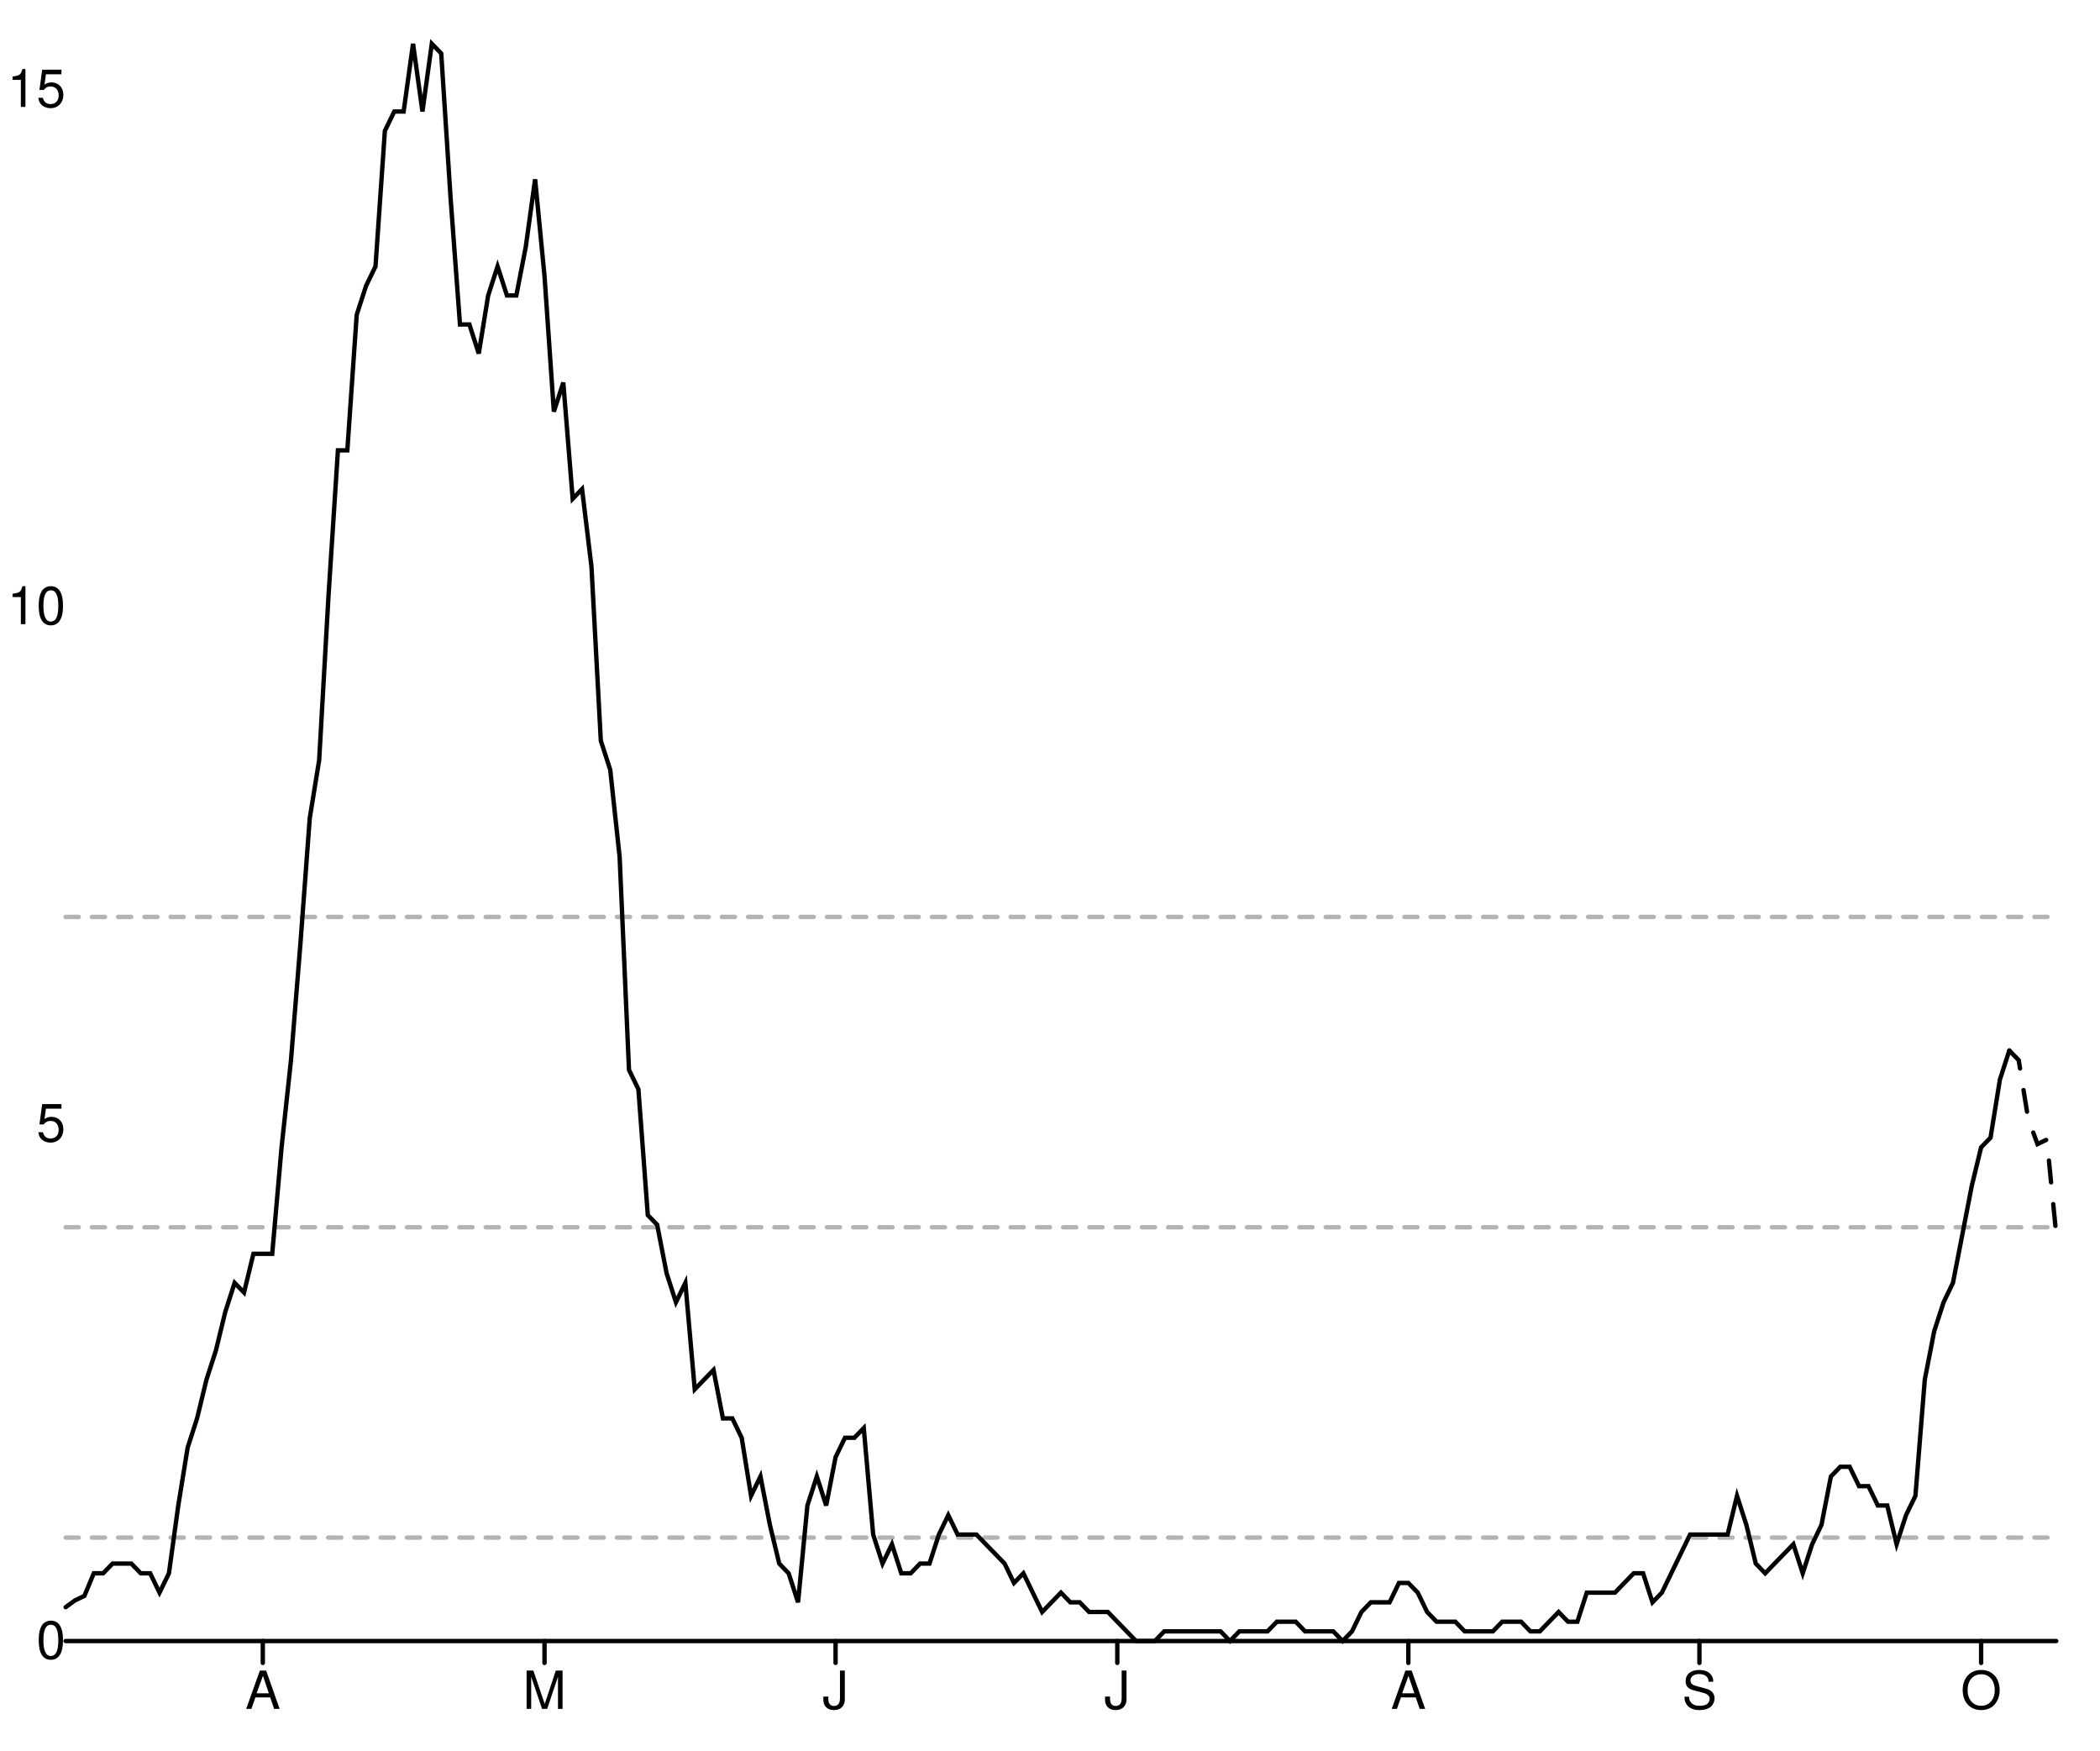
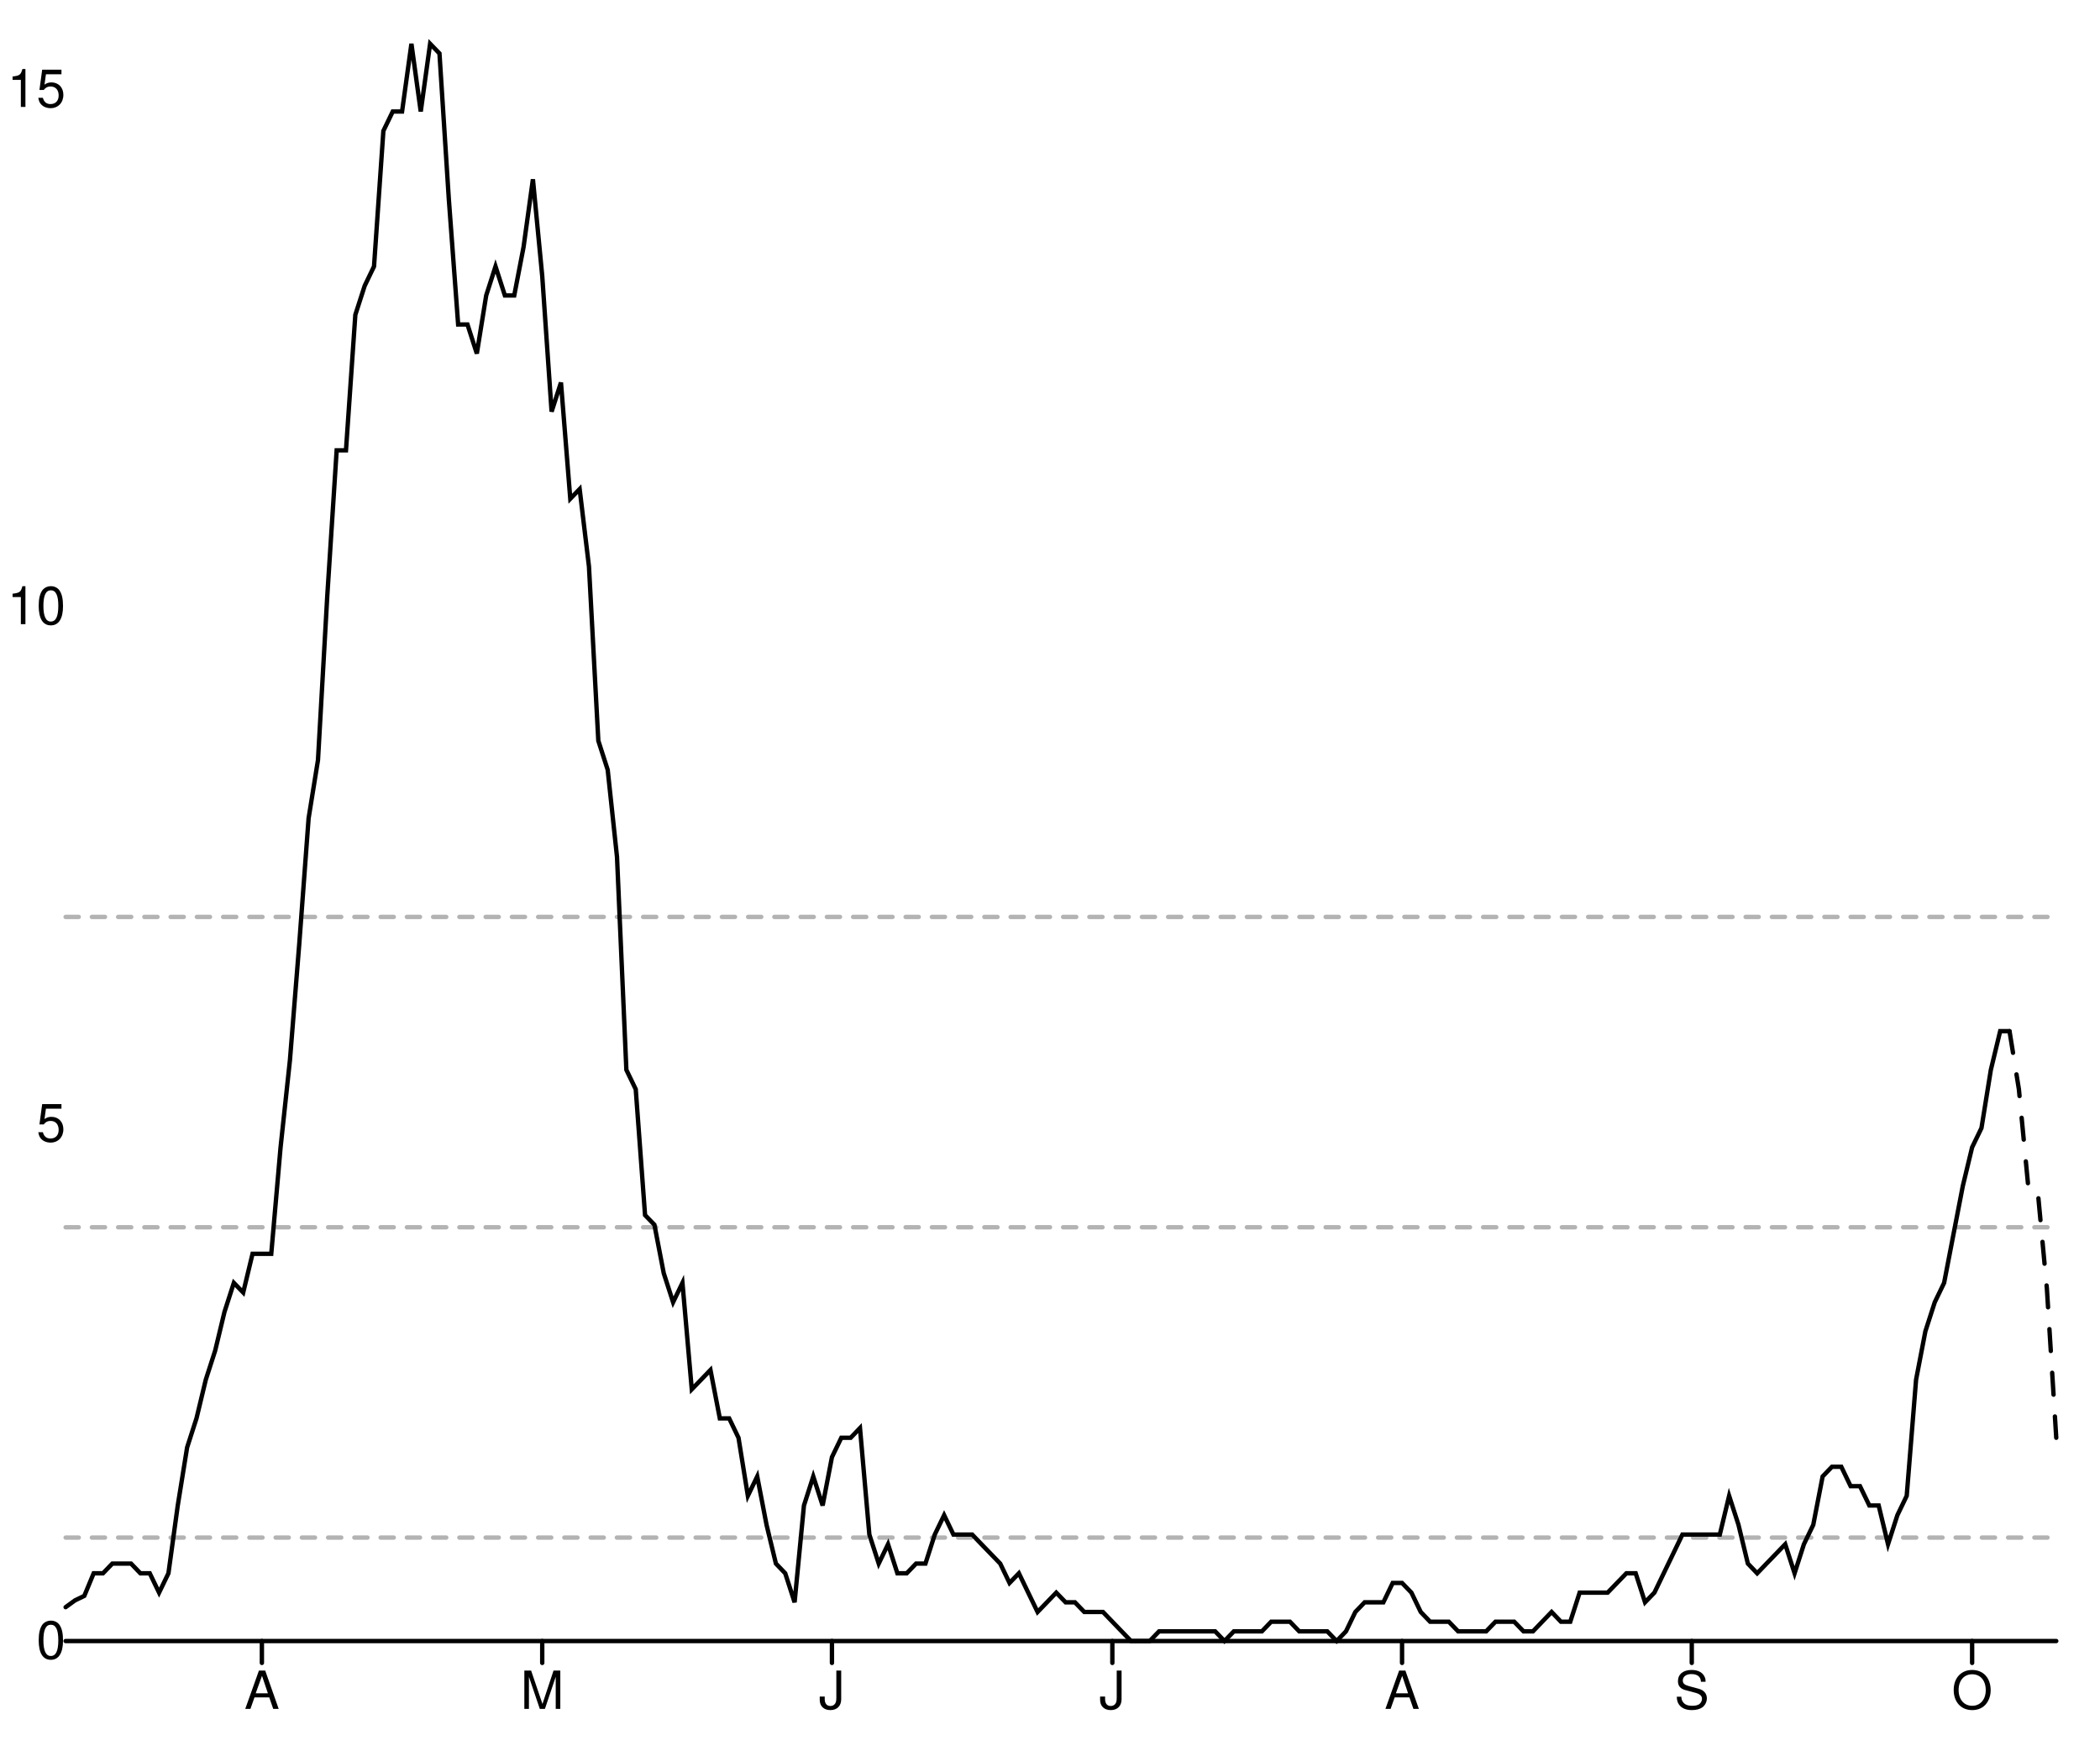
<svg xmlns="http://www.w3.org/2000/svg" width="480" height="400" viewBox="0 0 480 400" style="overflow:display" preserveAspectRatio="xMinYMin meet" overflow="visible">
  <defs>
    <style>
	.data-series path.line { fill-opacity: 0; stroke: black; }
	.data-series path.line.dotted { stroke-dasharray: 12 20 }
	.data-series circle { display: none; }
	.data-series:hover path.line, .data-series.on path.line { stroke-width: 1; }
	.data-series:hover circle, .data-series.on circle { display: inline; }
	.data-series circle:hover, .data-series circle.on { r: 1px!important; }
	.graph-grid { font-family: "Helvetica Neue",Helvetica,Arial,"Lucida Grande",sans-serif; }
	.graph-grid line { stroke: black; stroke-width: 1; stroke-linecap: round; }
	.graph-grid.graph-grid-x text { text-anchor: middle; dominant-baseline: hanging; transform: translateY(10px); }
	.graph-grid.graph-grid-y text { text-anchor: end; dominant-baseline: middle; transform: translateX(-10px); }
	</style>
  </defs>
  <g class="graph-grid graph-grid-y">
    <line x1="15.00" y1="375.00" x2="470.00" y2="375.00" data-left="15" />
    <text x="25" y="375" text-anchor="end">0</text>
    <text x="25" y="256.809" text-anchor="end">5</text>
    <text x="25" y="138.618" text-anchor="end">10</text>
    <text x="25" y="20.426" text-anchor="end">15</text>
    <text style="text-anchor:middle;dominant-baseline:hanging;font-weight:bold;transform: translateY(192.5px) rotate(-90deg);" />
  </g>
  <g class="graph-grid graph-grid-x">
-     <line class="tick" x1="60.07" y1="375.00" x2="60.07" y2="380.00" />
-     <text x="60.071" y="375" text-anchor="middle">A</text>
-     <line class="tick" x1="124.46" y1="375.00" x2="124.46" y2="380.00" />
-     <text x="124.458" y="375" text-anchor="middle">M</text>
-     <line class="tick" x1="190.99" y1="375.00" x2="190.99" y2="380.00" />
-     <text x="190.991" y="375" text-anchor="middle">J</text>
-     <line class="tick" x1="255.38" y1="375.00" x2="255.38" y2="380.00" />
-     <text x="255.377" y="375" text-anchor="middle">J</text>
-     <line class="tick" x1="321.91" y1="375.00" x2="321.91" y2="380.00" />
-     <text x="321.91" y="375" text-anchor="middle">A</text>
-     <line class="tick" x1="388.44" y1="375.00" x2="388.44" y2="380.00" />
-     <text x="388.443" y="375" text-anchor="middle">S</text>
-     <line class="tick" x1="452.83" y1="375.00" x2="452.83" y2="380.00" />
-     <text x="452.83" y="375" text-anchor="middle">O</text>
+     <line class="tick" x1="59.86" y1="375.00" x2="59.86" y2="380.00" />
+     <text x="59.859" y="375" text-anchor="middle">A</text>
+     <line class="tick" x1="123.94" y1="375.00" x2="123.94" y2="380.00" />
+     <text x="123.944" y="375" text-anchor="middle">M</text>
+     <line class="tick" x1="190.16" y1="375.00" x2="190.16" y2="380.00" />
+     <text x="190.164" y="375" text-anchor="middle">J</text>
+     <line class="tick" x1="254.25" y1="375.00" x2="254.25" y2="380.00" />
+     <text x="254.249" y="375" text-anchor="middle">J</text>
+     <line class="tick" x1="320.47" y1="375.00" x2="320.47" y2="380.00" />
+     <text x="320.469" y="375" text-anchor="middle">A</text>
+     <line class="tick" x1="386.69" y1="375.00" x2="386.69" y2="380.00" />
+     <text x="386.69" y="375" text-anchor="middle">S</text>
+     <line class="tick" x1="450.77" y1="375.00" x2="450.77" y2="380.00" />
+     <text x="450.775" y="375" text-anchor="middle">O</text>
    <text style="text-anchor:middle;dominant-baseline:hanging;font-weight:bold;transform: translateY(192.5px) rotate(-90deg);" />
  </g>
  <g data-series="widespread" class="data-series">
    <path d="M 15.00,209.53L 470.00,209.53" id="E07000146-level-0" class="line" stroke-width="1" stroke-linecap="round" stroke-dasharray="3,3" fill-opacity="0.3" opacity="0.3" />
  </g>
  <g data-series="substantial" class="data-series">
    <path d="M 15.00,280.45L 470.00,280.45" id="E07000146-level-1" class="line" stroke-width="1" stroke-linecap="round" stroke-dasharray="3,3" fill-opacity="0.3" opacity="0.3" />
  </g>
  <g data-series="moderate" class="data-series">
    <path d="M 15.00,351.36L 470.00,351.36" id="E07000146-level-2" class="line" stroke-width="1" stroke-linecap="round" stroke-dasharray="3,3" fill-opacity="0.3" opacity="0.3" />
  </g>
  <g data-series="new-cases" class="data-series">
-     <path d="M 15.00,367.26L 17.15,365.71L 19.29,364.68L 21.44,359.52L 23.58,359.52L 25.73,357.30L 27.88,357.30L 30.02,357.30L 32.17,359.52L 34.32,359.52L 36.46,363.94L 38.61,359.52L 40.75,344.03L 42.90,330.76L 45.05,324.12L 47.19,315.27L 49.34,308.64L 51.49,299.79L 53.63,293.15L 55.78,295.36L 57.92,286.52L 60.07,286.52L 62.22,286.52L 64.36,262.18L 66.51,242.27L 68.66,215.73L 70.80,186.97L 72.95,173.70L 75.09,136.09L 77.24,102.91L 79.39,102.91L 81.53,71.94L 83.68,65.30L 85.83,60.88L 87.97,29.91L 90.12,25.48L 92.26,25.48L 94.41,10.00L 96.56,25.48L 98.70,10.00L 100.85,12.21L 103.00,45.39L 105.14,74.15L 107.29,74.15L 109.43,80.79L 111.58,67.52L 113.73,60.88L 115.87,67.52L 118.02,67.52L 120.17,56.45L 122.31,40.97L 124.46,63.09L 126.60,94.06L 128.75,87.42L 130.90,113.97L 133.04,111.76L 135.19,129.45L 137.33,169.27L 139.48,175.91L 141.63,195.82L 143.77,244.48L 145.92,248.91L 148.07,277.67L 150.21,279.88L 152.36,290.94L 154.50,297.58L 156.65,293.15L 158.80,317.48L 160.94,315.27L 163.09,313.06L 165.24,324.12L 167.38,324.12L 169.53,328.55L 171.67,341.82L 173.82,337.39L 175.97,348.45L 178.11,357.30L 180.26,359.52L 182.41,366.15L 184.55,344.03L 186.70,337.39L 188.84,344.03L 190.99,332.97L 193.14,328.55L 195.28,328.55L 197.43,326.33L 199.58,350.67L 201.72,357.30L 203.87,352.88L 206.01,359.52L 208.16,359.52L 210.31,357.30L 212.45,357.30L 214.60,350.67L 216.75,346.24L 218.89,350.67L 221.04,350.67L 223.18,350.67L 225.33,352.88L 227.48,355.09L 229.62,357.30L 231.77,361.73L 233.92,359.52L 236.06,363.94L 238.21,368.36L 240.35,366.15L 242.50,363.94L 244.65,366.15L 246.79,366.15L 248.94,368.36L 251.08,368.36L 253.23,368.36L 255.38,370.58L 257.52,372.79L 259.67,375.00L 261.82,375.00L 263.96,375.00L 266.11,372.79L 268.25,372.79L 270.40,372.79L 272.55,372.79L 274.69,372.79L 276.84,372.79L 278.99,372.79L 281.13,375.00L 283.28,372.79L 285.42,372.79L 287.57,372.79L 289.72,372.79L 291.86,370.58L 294.01,370.58L 296.16,370.58L 298.30,372.79L 300.45,372.79L 302.59,372.79L 304.74,372.79L 306.89,375.00L 309.03,372.79L 311.18,368.36L 313.33,366.15L 315.47,366.15L 317.62,366.15L 319.76,361.73L 321.91,361.73L 324.06,363.94L 326.20,368.36L 328.35,370.58L 330.50,370.58L 332.64,370.58L 334.79,372.79L 336.93,372.79L 339.08,372.79L 341.23,372.79L 343.37,370.58L 345.52,370.58L 347.67,370.58L 349.81,372.79L 351.96,372.79L 354.10,370.58L 356.25,368.36L 358.40,370.58L 360.54,370.58L 362.69,363.94L 364.83,363.94L 366.98,363.94L 369.13,363.94L 371.27,361.73L 373.42,359.52L 375.57,359.52L 377.71,366.15L 379.86,363.94L 382.00,359.52L 384.15,355.09L 386.30,350.67L 388.44,350.67L 390.59,350.67L 392.74,350.67L 394.88,350.67L 397.03,341.82L 399.17,348.45L 401.32,357.30L 403.47,359.52L 405.61,357.30L 407.76,355.09L 409.91,352.88L 412.05,359.52L 414.20,352.88L 416.34,348.45L 418.49,337.39L 420.64,335.18L 422.78,335.18L 424.93,339.61L 427.08,339.61L 429.22,344.03L 431.37,344.03L 433.51,352.88L 435.66,346.24L 437.81,341.82L 439.95,315.27L 442.10,304.21L 444.25,297.58L 446.39,293.15L 448.54,282.09L 450.68,271.03L 452.83,262.18L 454.98,259.97L 457.12,246.70L 459.27,240.06" id="New cases" class="line" stroke-width="1" stroke-linecap="round" />
+     <path d="M 15.00,367.26L 17.14,365.71L 19.27,364.68L 21.41,359.52L 23.54,359.52L 25.68,357.30L 27.82,357.30L 29.95,357.30L 32.09,359.52L 34.23,359.52L 36.36,363.94L 38.50,359.52L 40.63,344.03L 42.77,330.76L 44.91,324.12L 47.04,315.27L 49.18,308.64L 51.31,299.79L 53.45,293.15L 55.59,295.36L 57.72,286.52L 59.86,286.52L 62.00,286.52L 64.13,262.18L 66.27,242.27L 68.40,215.73L 70.54,186.97L 72.68,173.70L 74.81,136.09L 76.95,102.91L 79.08,102.91L 81.22,71.94L 83.36,65.30L 85.49,60.88L 87.63,29.91L 89.77,25.48L 91.90,25.48L 94.04,10.00L 96.17,25.48L 98.31,10.00L 100.45,12.21L 102.58,45.39L 104.72,74.15L 106.85,74.15L 108.99,80.79L 111.13,67.52L 113.26,60.88L 115.40,67.52L 117.54,67.52L 119.67,56.45L 121.81,40.97L 123.94,63.09L 126.08,94.06L 128.22,87.42L 130.35,113.97L 132.49,111.76L 134.62,129.45L 136.76,169.27L 138.90,175.91L 141.03,195.82L 143.17,244.48L 145.31,248.91L 147.44,277.67L 149.58,279.88L 151.71,290.94L 153.85,297.58L 155.99,293.15L 158.12,317.48L 160.26,315.27L 162.39,313.06L 164.53,324.12L 166.67,324.12L 168.80,328.55L 170.94,341.82L 173.08,337.39L 175.21,348.45L 177.35,357.30L 179.48,359.52L 181.62,366.15L 183.76,344.03L 185.89,337.39L 188.03,344.03L 190.16,332.97L 192.30,328.55L 194.44,328.55L 196.57,326.33L 198.71,350.67L 200.85,357.30L 202.98,352.88L 205.12,359.52L 207.25,359.52L 209.39,357.30L 211.53,357.30L 213.66,350.67L 215.80,346.24L 217.93,350.67L 220.07,350.67L 222.21,350.67L 224.34,352.88L 226.48,355.09L 228.62,357.30L 230.75,361.73L 232.89,359.52L 235.02,363.94L 237.16,368.36L 239.30,366.15L 241.43,363.94L 243.57,366.15L 245.70,366.15L 247.84,368.36L 249.98,368.36L 252.11,368.36L 254.25,370.58L 256.38,372.79L 258.52,375.00L 260.66,375.00L 262.79,375.00L 264.93,372.79L 267.07,372.79L 269.20,372.79L 271.34,372.79L 273.47,372.79L 275.61,372.79L 277.75,372.79L 279.88,375.00L 282.02,372.79L 284.15,372.79L 286.29,372.79L 288.43,372.79L 290.56,370.58L 292.70,370.58L 294.84,370.58L 296.97,372.79L 299.11,372.79L 301.24,372.79L 303.38,372.79L 305.52,375.00L 307.65,372.79L 309.79,368.36L 311.92,366.15L 314.06,366.15L 316.20,366.15L 318.33,361.73L 320.47,361.73L 322.61,363.94L 324.74,368.36L 326.88,370.58L 329.01,370.58L 331.15,370.58L 333.29,372.79L 335.42,372.79L 337.56,372.79L 339.69,372.79L 341.83,370.58L 343.97,370.58L 346.10,370.58L 348.24,372.79L 350.38,372.79L 352.51,370.58L 354.65,368.36L 356.78,370.58L 358.92,370.58L 361.06,363.94L 363.19,363.94L 365.33,363.94L 367.46,363.94L 369.60,361.73L 371.74,359.52L 373.87,359.52L 376.01,366.15L 378.15,363.94L 380.28,359.52L 382.42,355.09L 384.55,350.67L 386.69,350.67L 388.83,350.67L 390.96,350.67L 393.10,350.67L 395.23,341.82L 397.37,348.45L 399.51,357.30L 401.64,359.52L 403.78,357.30L 405.92,355.09L 408.05,352.88L 410.19,359.52L 412.32,352.88L 414.46,348.45L 416.60,337.39L 418.73,335.18L 420.87,335.18L 423.00,339.61L 425.14,339.61L 427.28,344.03L 429.41,344.03L 431.55,352.88L 433.69,346.24L 435.82,341.82L 437.96,315.27L 440.09,304.21L 442.23,297.58L 444.37,293.15L 446.50,282.09L 448.64,271.03L 450.77,262.18L 452.91,257.76L 455.05,244.48L 457.18,235.64L 459.32,235.64" id="New cases" class="line" stroke-width="1" stroke-linecap="round" />
  </g>
  <g data-series="recent-cases" class="data-series">
-     <path d="M 459.27,240.06L 461.42,242.27L 463.56,255.55L 465.71,261.44L 467.85,260.41L 470.00,282.09" id="Recent cases" class="line" stroke-width="1" stroke-linecap="round" stroke-dasharray="5,5" />
+     <path d="M 459.32,235.64L 461.46,248.91L 463.59,271.03L 465.73,271.77L 467.86,294.48L 470.00,328.55" id="Recent cases" class="line" stroke-width="1" stroke-linecap="round" stroke-dasharray="5,5" />
  </g>
</svg>
